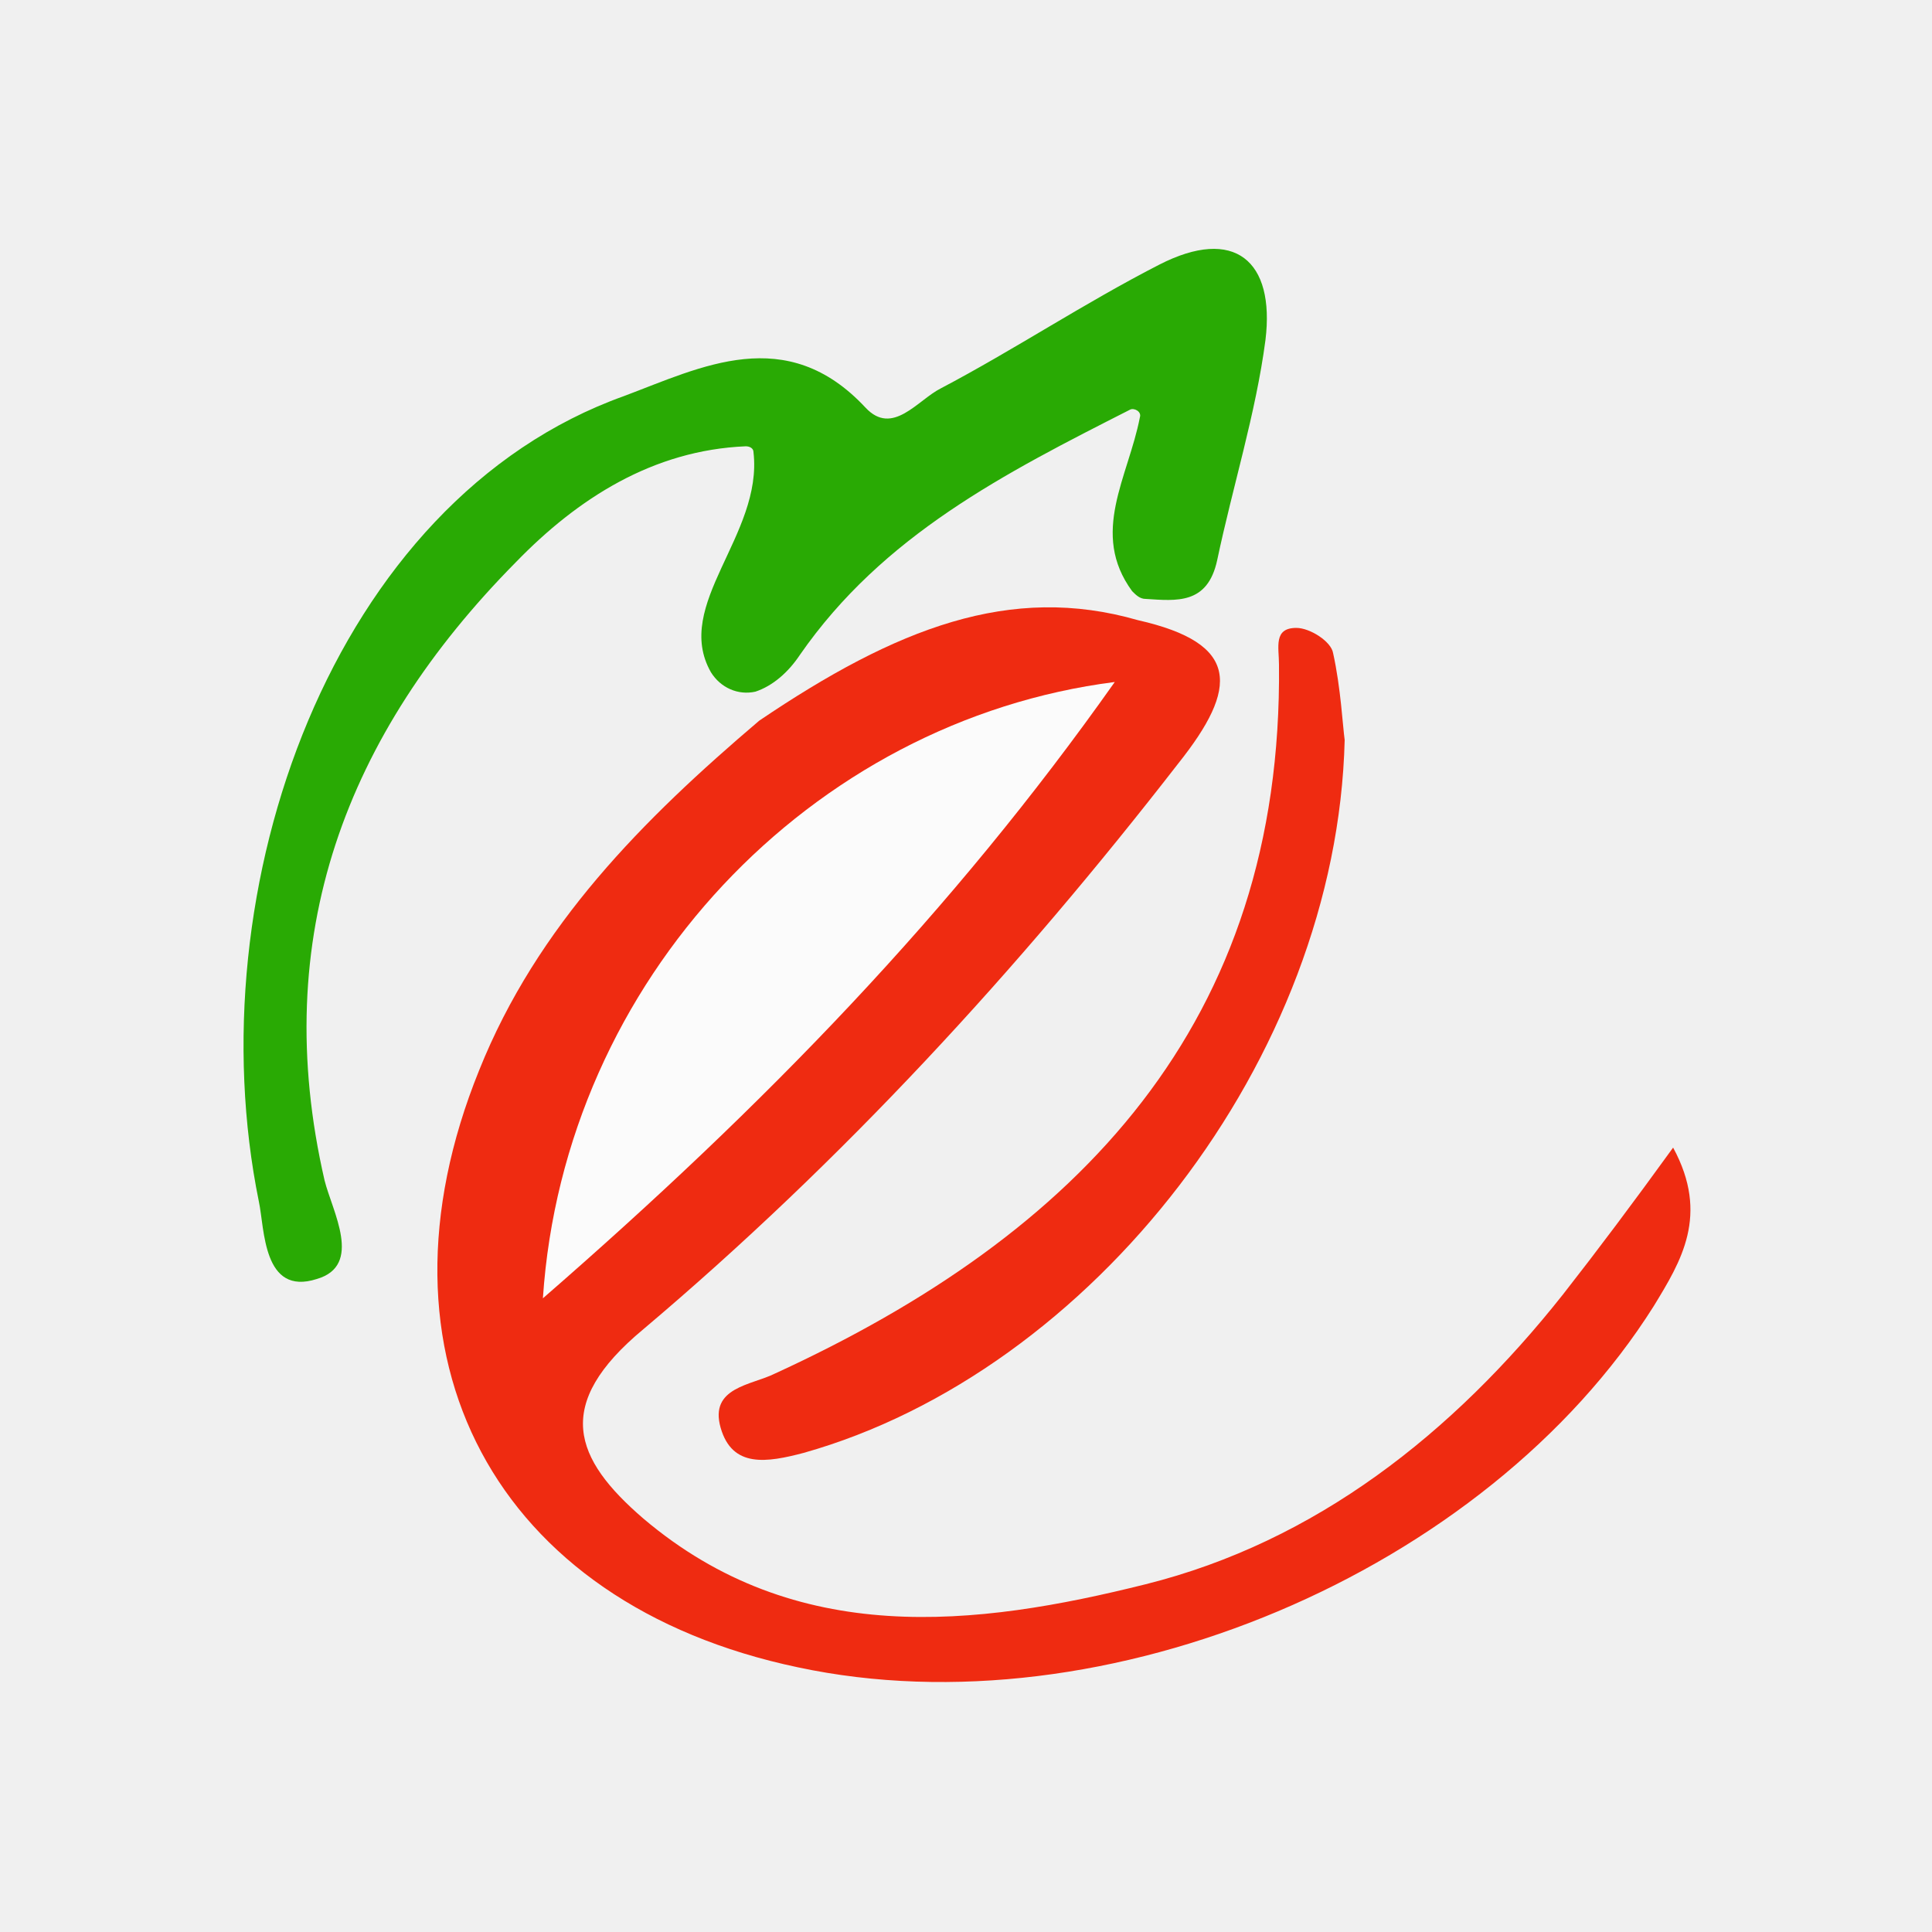
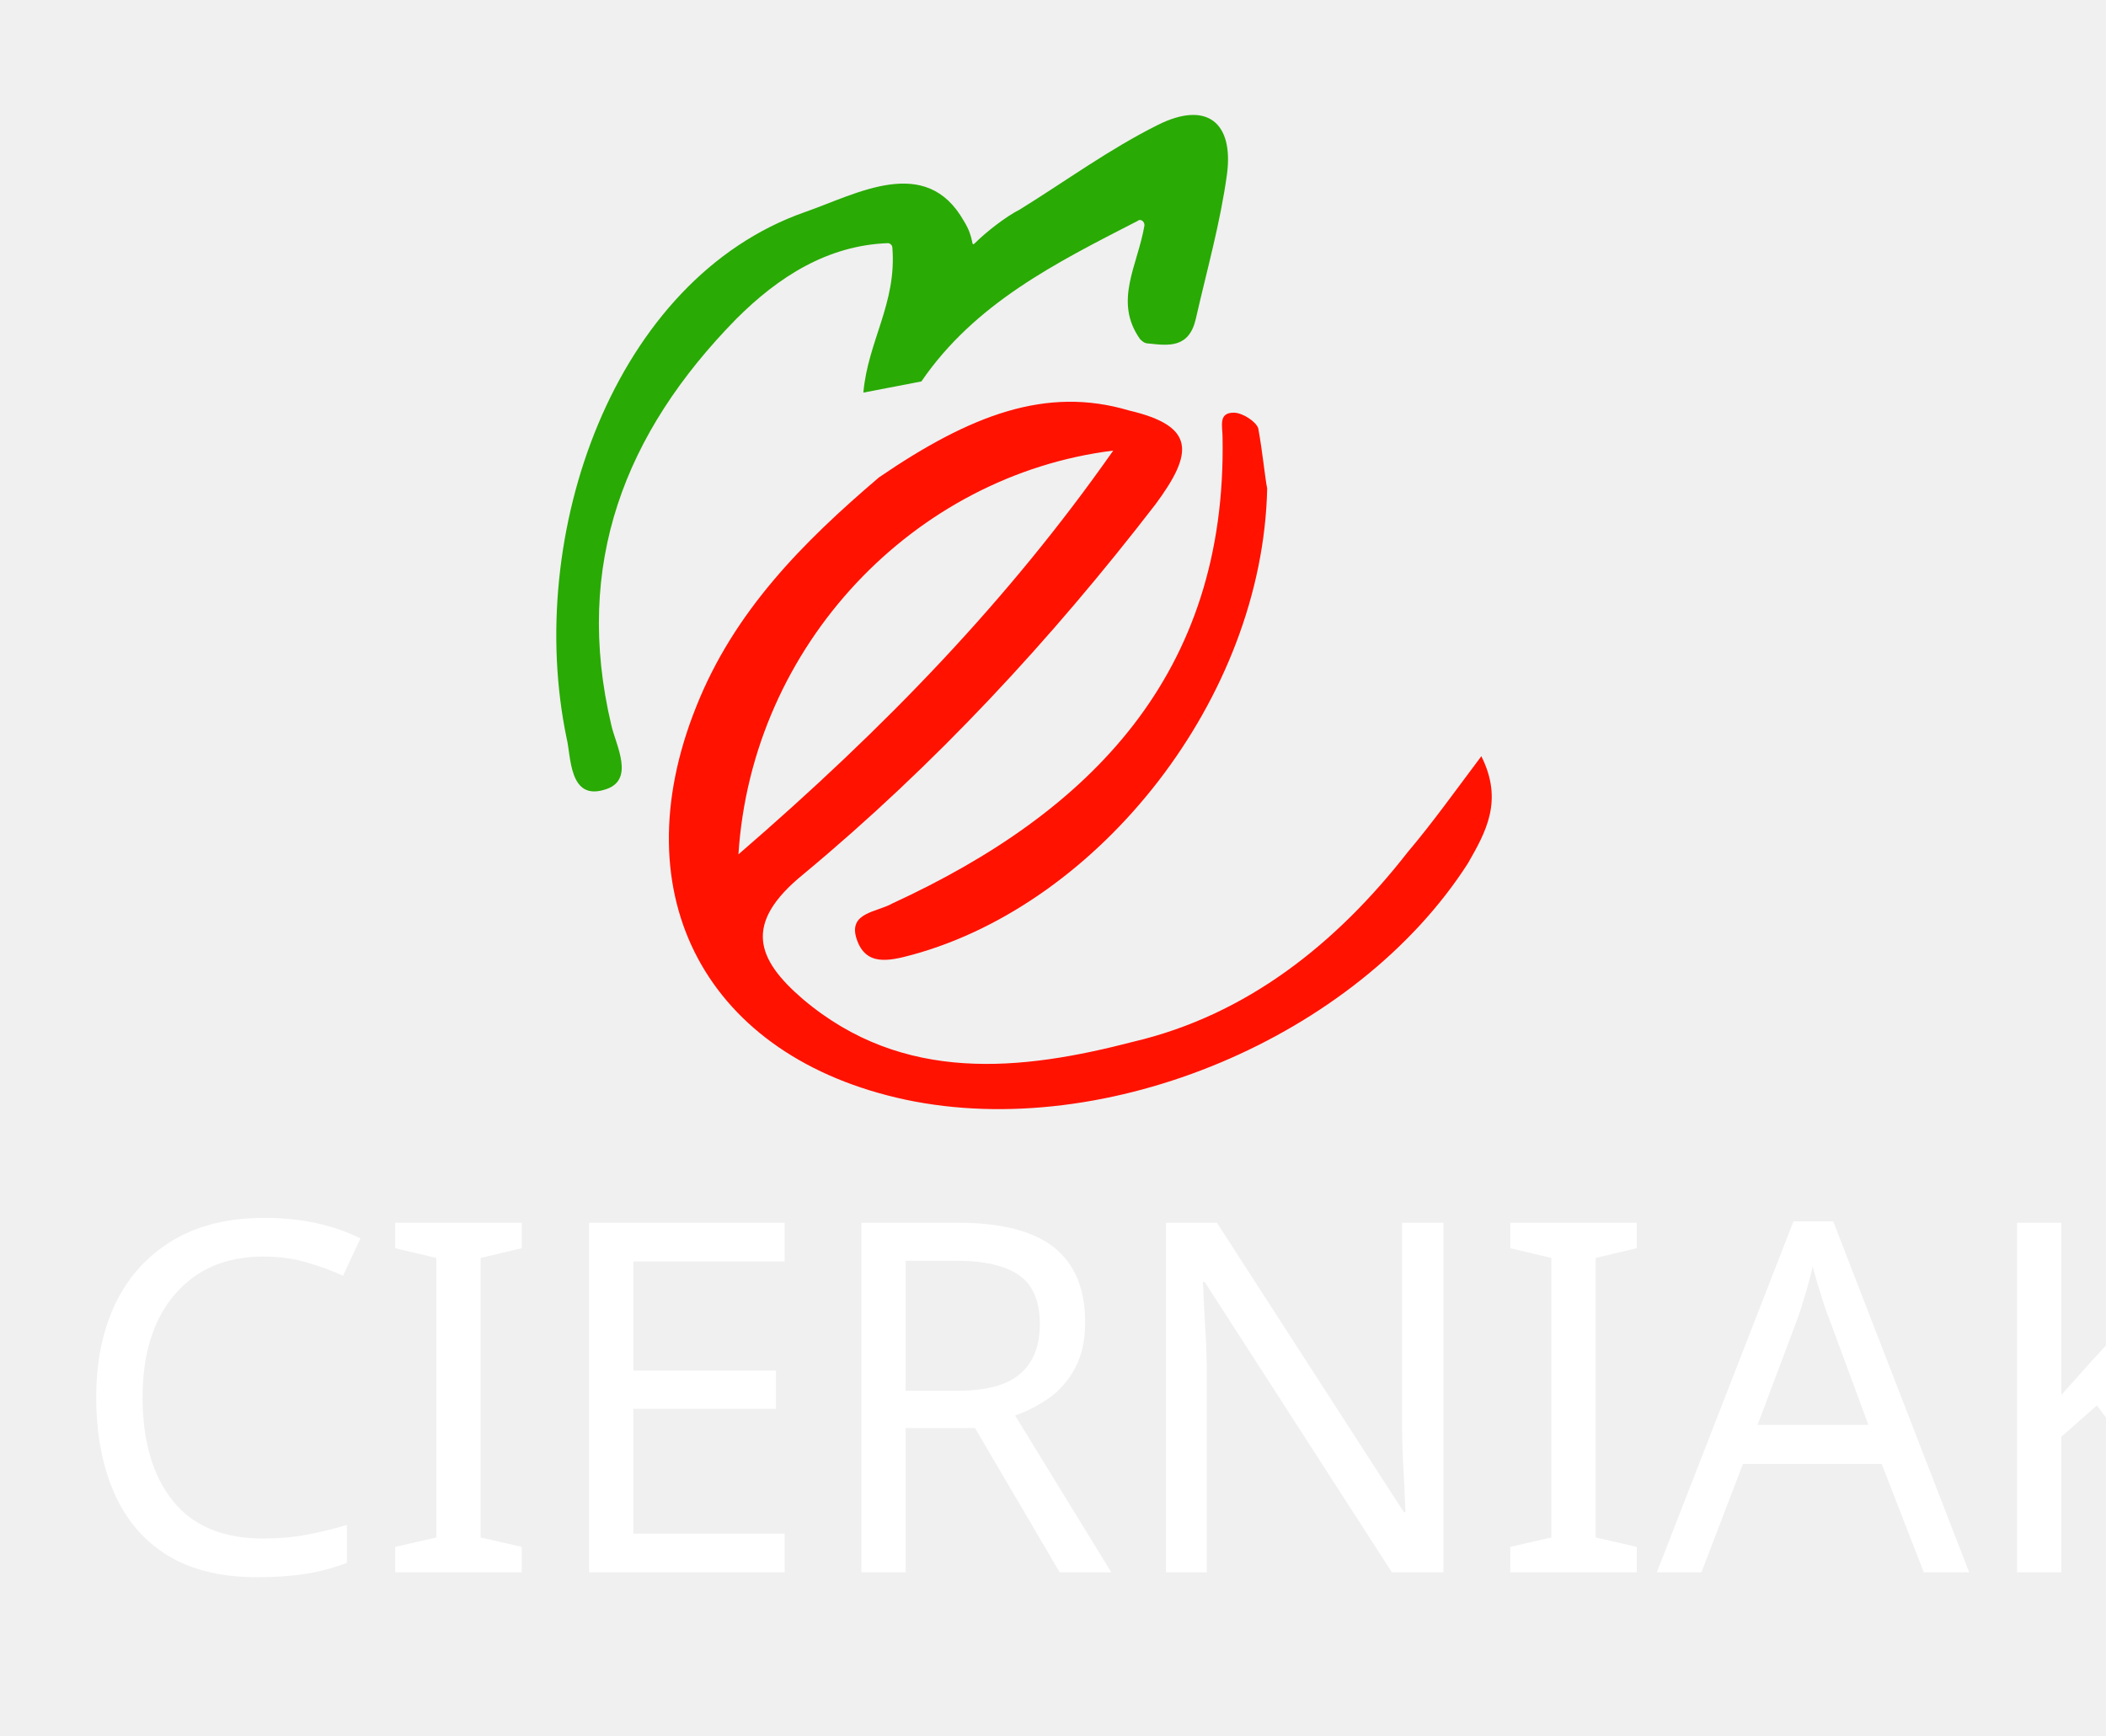
- <svg xmlns="http://www.w3.org/2000/svg" version="1.1" id="Warstwa_1" x="0px" y="0px" viewBox="0 0 100 100" enable-background="new 0 0 100 100" xml:space="preserve">
-   <path fill="#EF2B11" d="M58.9,32.1c5.3,1.2,5.2,3.5,2.1,7.4c-8.3,10.7-17.4,20.6-27.7,29.3c-4.7,3.9-3.6,6.7,0,9.8  c7.9,6.7,17.2,5.6,26,3.4c8.8-2.2,15.9-7.8,21.6-15c1.8-2.3,3.6-4.7,5.7-7.6c1.9,3.5,0.4,5.9-1,8.2c-8.7,13.8-28.4,22.1-44.3,18.7  c-15.7-3.3-22.5-16.1-16.5-30.9c3-7.5,8.5-13,14.5-18.1C46.4,32.5,52.3,30.2,58.9,32.1z" />
-   <path fill="#29AA04" d="M36.8,34.8c-2-3.5,2.7-7.1,2.2-11.4c0-0.2-0.2-0.3-0.4-0.3c-4.8,0.2-8.7,2.7-11.9,6  c-8.8,8.9-12.8,19.4-9.9,32c0.4,1.6,2,4.4-0.4,5.1c-2.8,0.9-2.7-2.6-3-4C10.1,46,17.2,25.9,32.3,20.5c4-1.5,8.4-3.8,12.5,0.6  c1.4,1.5,2.7-0.4,3.9-1c3.8-2,7.4-4.4,11.3-6.4c3.9-2,6-0.2,5.5,3.9C65,21.4,63.8,25.2,63,29c-0.5,2.3-2.1,2.1-3.7,2  c-0.3,0-0.5-0.2-0.7-0.4c-2.2-3-0.2-5.9,0.4-9c0.1-0.3-0.3-0.5-0.5-0.4c-6.5,3.3-12.8,6.5-17.1,12.7c-0.6,0.9-1.4,1.6-2.3,1.9  C38.2,36,37.3,35.6,36.8,34.8z" />
-   <path fill="#EF2B11" d="M69.6,38.3c-0.4,16.5-13.1,32.7-28,36.9c-1.9,0.5-3.7,0.8-4.3-1.3c-0.6-2.1,1.6-2.2,2.8-2.8  C55.8,63.9,66.4,53,66.2,34.4c0-0.9-0.3-1.9,0.9-1.9c0.7,0,1.8,0.7,1.9,1.3C69.4,35.6,69.5,37.6,69.6,38.3z" />
-   <path fill="#FBFBFB" d="M28.1,67.2c1.1-16.5,13.9-29.9,29.6-31.9C49.3,47.2,39.6,57.2,28.1,67.2z" />
+ <svg xmlns="http://www.w3.org/2000/svg" version="1.1" id="Warstwa_1" x="0px" y="0px" viewBox="0 0 94.4 77.8" enable-background="new 0 0 94.4 77.8" xml:space="preserve">
+   <path fill="#29AA04" d="M38.7,17.6c0.2-2.3,1.5-4,1.3-6.5c0-0.1-0.1-0.2-0.2-0.2c-2.7,0.1-4.9,1.5-6.8,3.4c-5,5.1-7.3,11-5.6,18.2  c0.2,0.9,1.1,2.5-0.3,2.9c-1.6,0.5-1.5-1.5-1.7-2.3C23.5,24,27.5,12.5,36.1,9.5c2.3-0.8,5.4-2.6,7.1,0.4c0.5,0.8,0.3,1.2,0.5,1  c0.5-0.5,1.4-1.2,2-1.5c2.1-1.3,4-2.7,6.2-3.8c2.2-1.1,3.4-0.1,3.1,2.2c-0.3,2.2-0.9,4.3-1.4,6.5c-0.3,1.3-1.2,1.2-2.1,1.1  c-0.2,0-0.3-0.1-0.4-0.2c-1.2-1.7-0.1-3.3,0.2-5.1c0-0.2-0.2-0.3-0.3-0.2c-3.7,1.9-7.3,3.7-9.7,7.2" />
+   <path fill="#29AA04" d="M39.5,19.5" />
+   <path fill="#FF1200" d="M56.8,21.9c-0.2,9.4-7.5,18.6-15.9,20.9c-1.1,0.3-2.1,0.5-2.5-0.7c-0.4-1.2,0.9-1.2,1.6-1.6  c8.9-4.1,15-10.3,14.8-20.9c0-0.5-0.2-1.1,0.5-1.1c0.4,0,1,0.4,1.1,0.7C56.6,20.3,56.7,21.4,56.8,21.9z" />
+   <path fill="#FF1200" d="M66.4,33.9c-1.2,1.6-2.2,3-3.3,4.3c-3.2,4.1-7.2,7.3-12.3,8.5c-5,1.3-10.3,1.9-14.8-1.9  c-2.1-1.8-2.7-3.4,0-5.6c5.9-4.9,11.1-10.5,15.8-16.6c1.7-2.3,1.8-3.5-1.2-4.2c-3.7-1.1-7.1,0.2-11.2,3c-3.4,2.9-6.5,6-8.2,10.3  c-3.4,8.5,0.5,15.7,9.4,17.6c9,1.9,20.2-2.8,25.2-10.6C66.6,37.3,67.4,35.9,66.4,33.9z M33.1,38.3c0.6-9.4,7.9-17,16.8-18.1  C45.2,26.9,39.7,32.6,33.1,38.3z" />
+   <text transform="matrix(1 0 0 1 2.9691 70.4863)" fill="#FFFFFF" font-family="'KhmerMN'" font-size="21.95px">CIERNIAK</text>
</svg>
